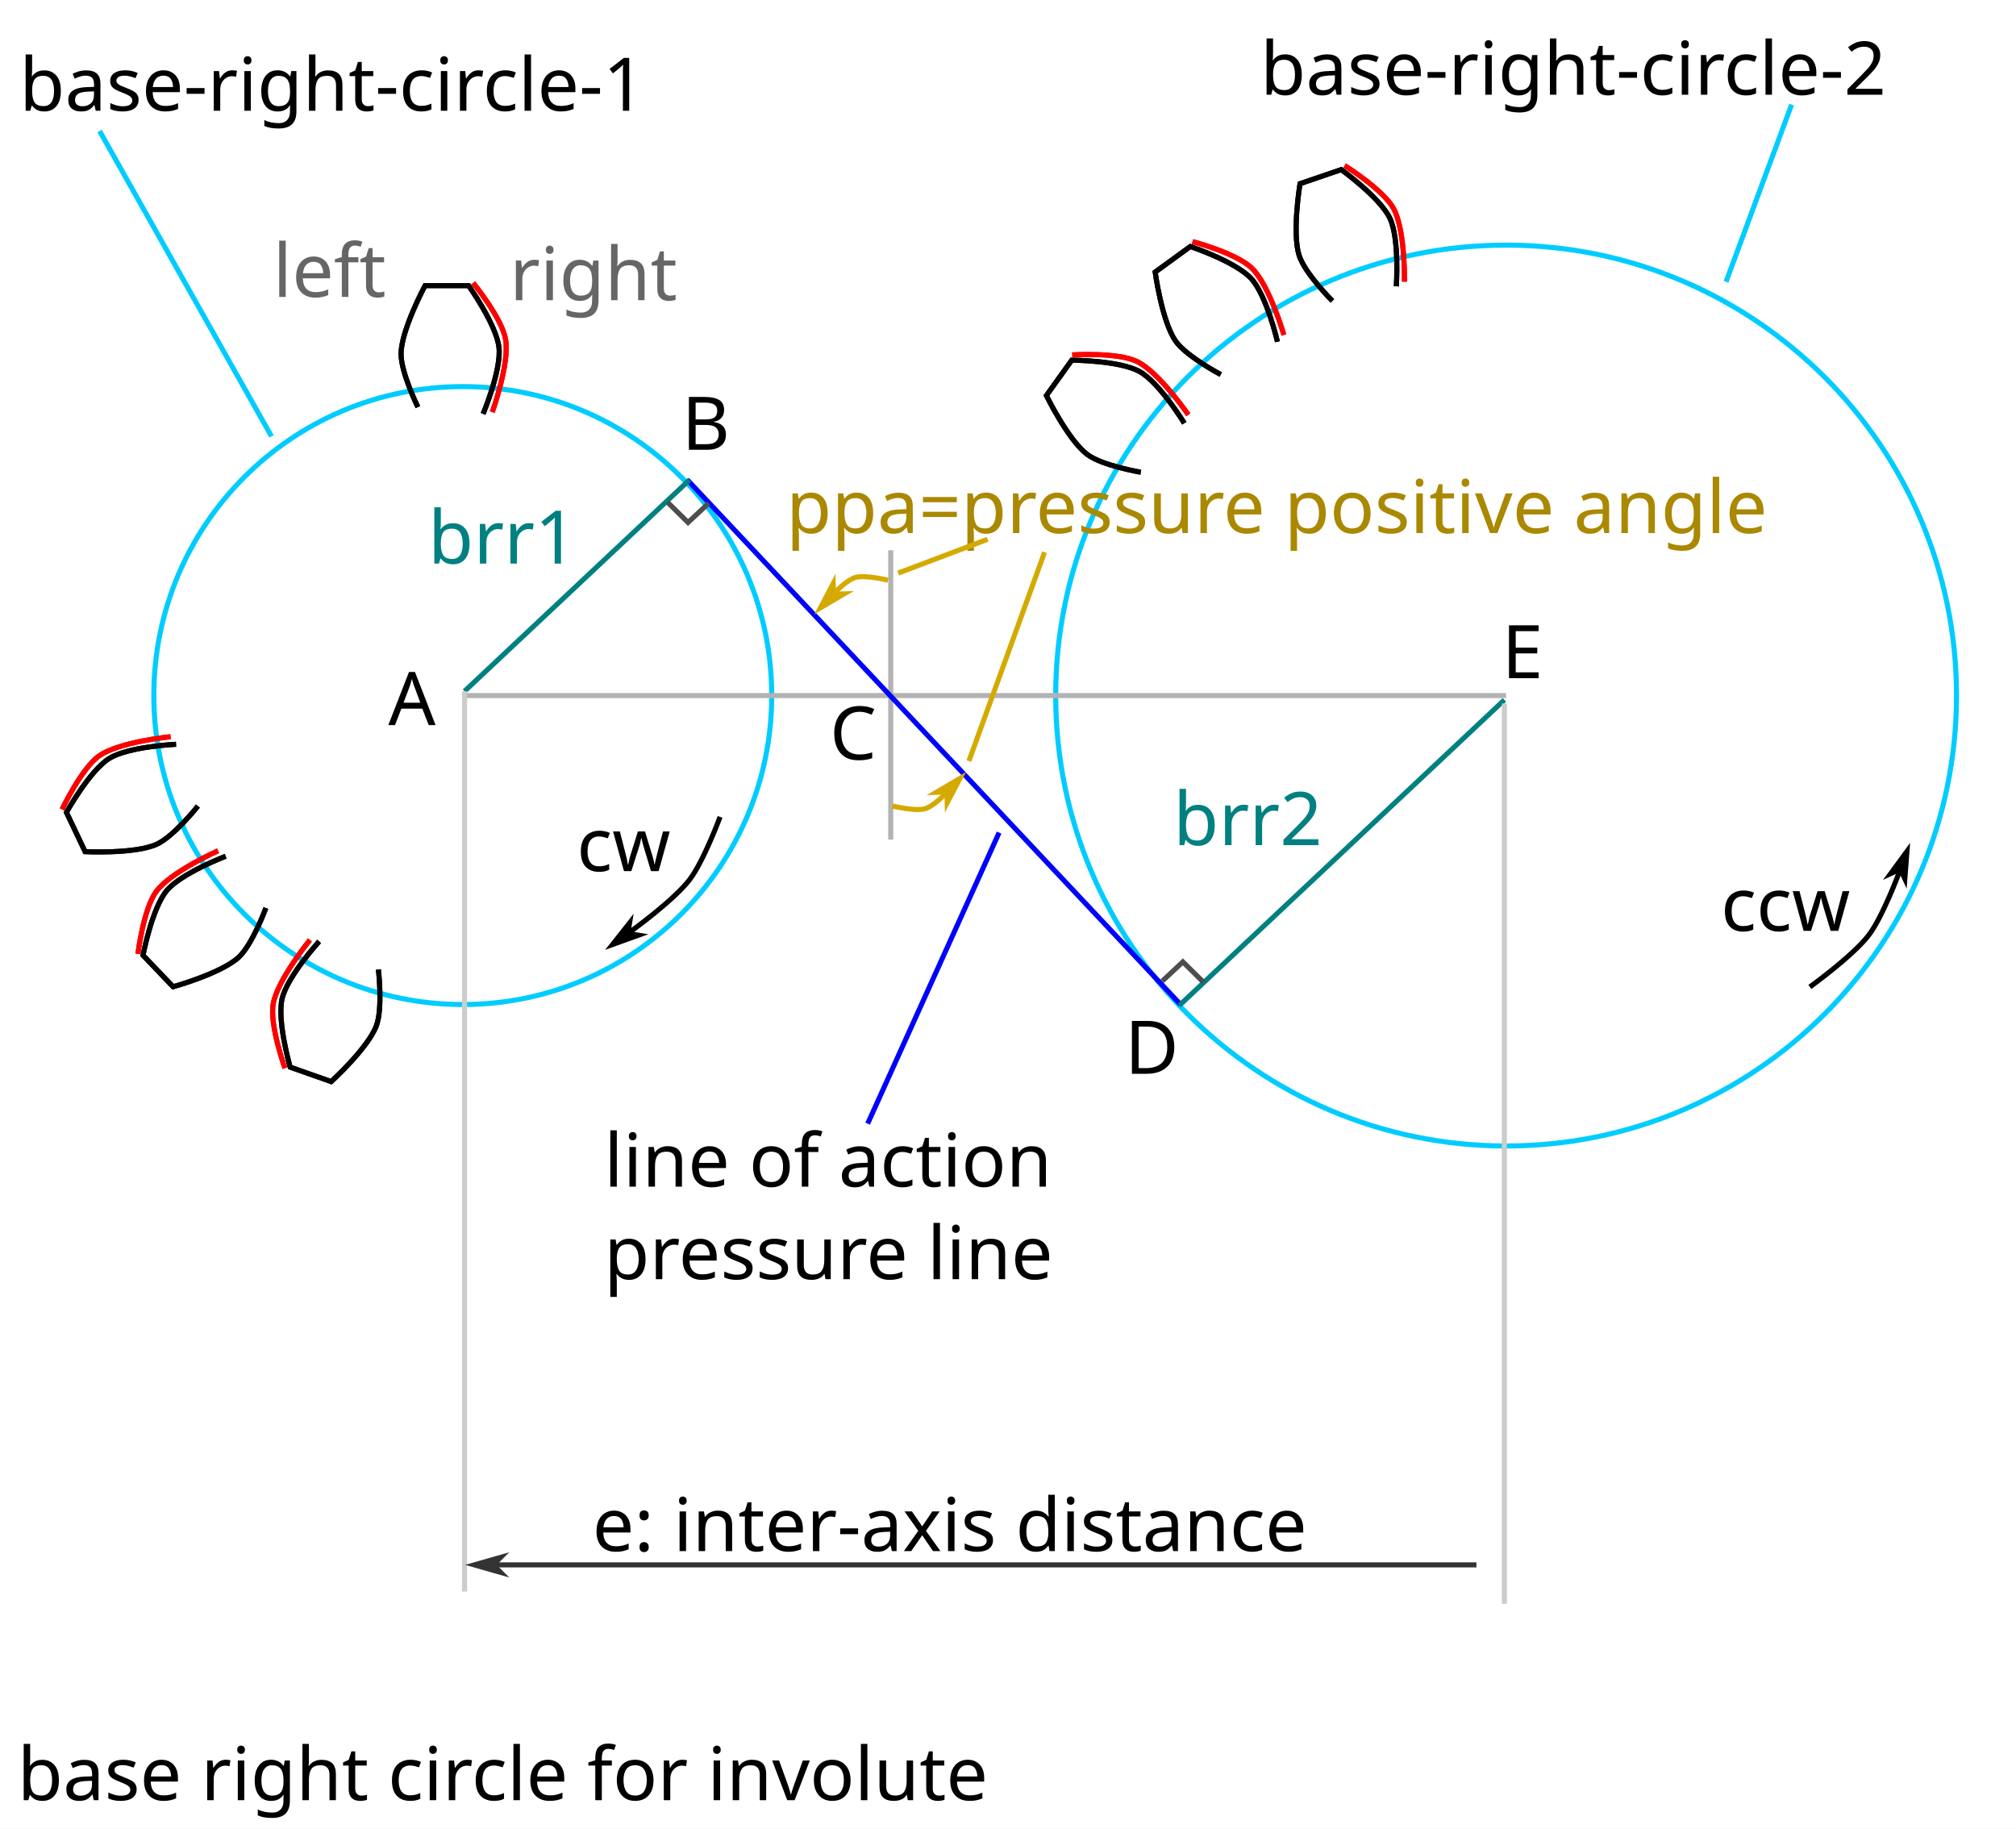
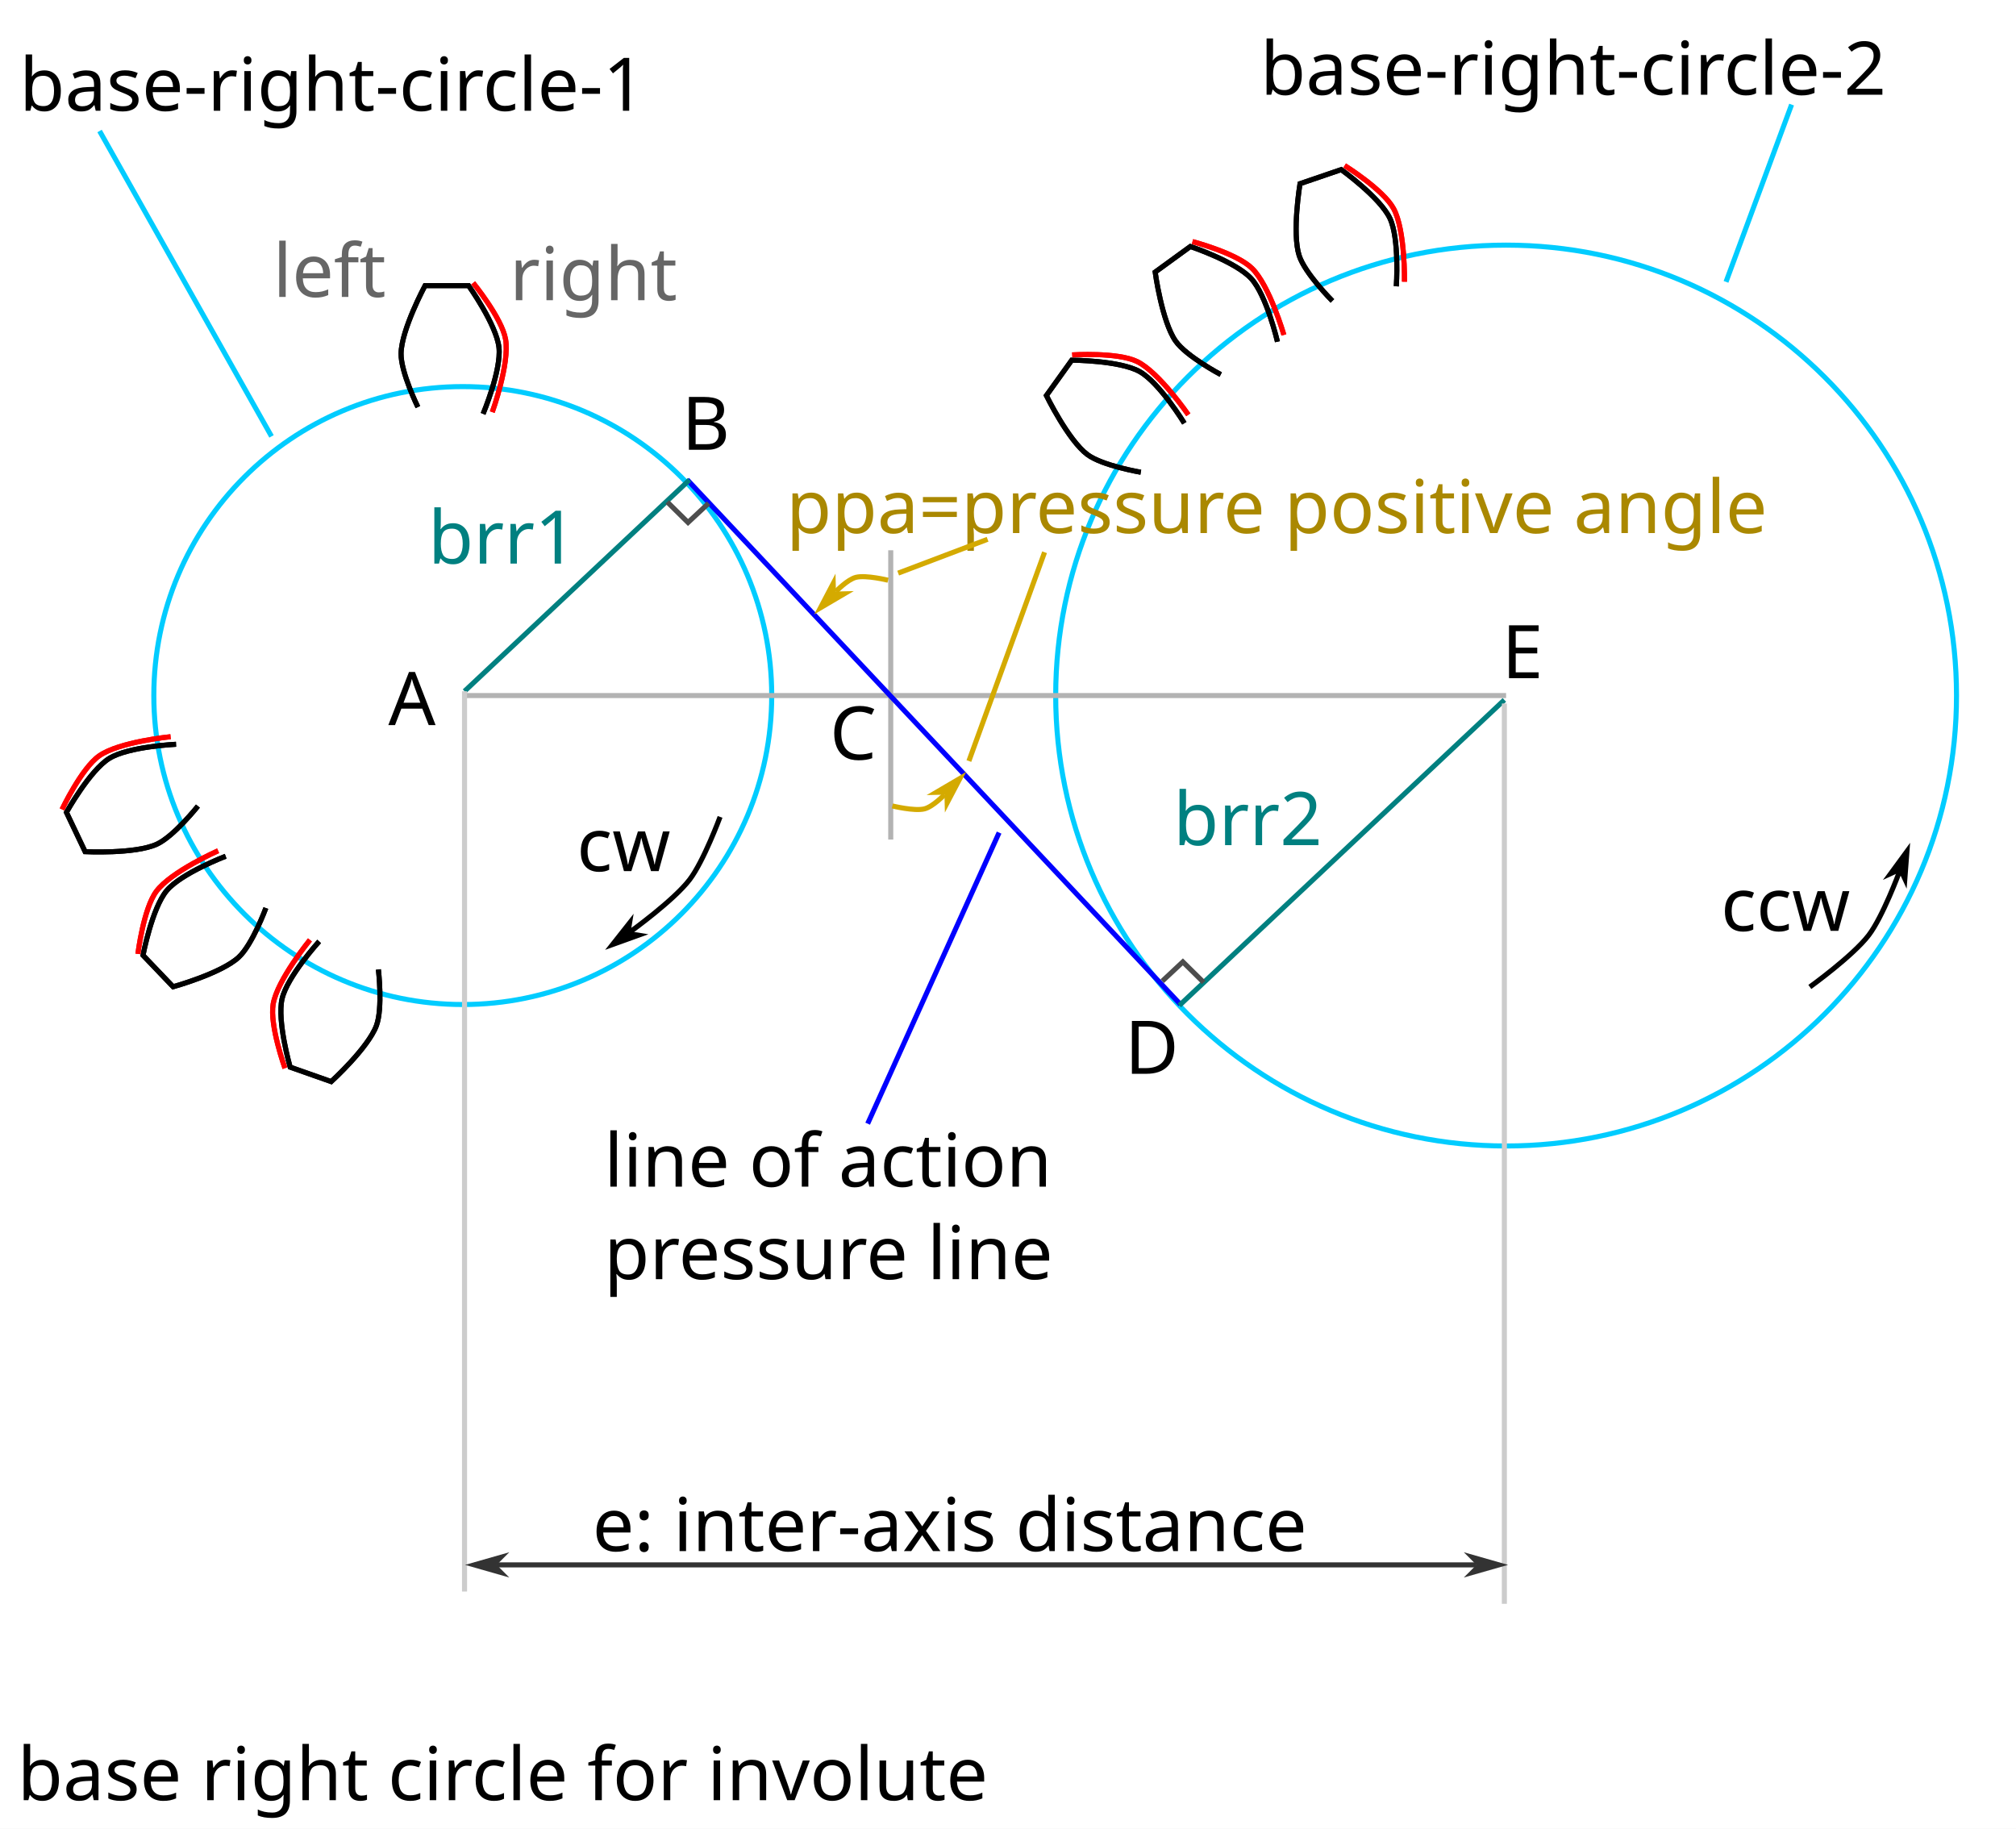
<svg xmlns="http://www.w3.org/2000/svg" width="399.391" height="362.271" viewBox="0 0 105.672 95.851">
  <defs>
    <path id="t" d="M443.356 6678.244h55.902v27.961h-55.902z" />
    <path id="s" d="M427.137 6607.483h63.946v31.856h-63.946z" />
    <path id="q" d="M221.883 6301.655h55.589v20.315h-55.589z" />
    <path id="p" d="M199.199 6379.077h54.369v17.969h-54.369z" />
    <path id="a" d="M166.645 2687.7h41.617v27.514h-41.617z" />
    <path id="b" d="M316.851 2712.102h47.701v20.77h-47.701z" />
    <path id="d" d="M218.91 2713.124H409.4v24.943H218.91z" />
    <path id="e" d="M79.327 2481.229h163.681v22.612H79.327z" />
    <path id="f" d="M79.327 2481.229h192.789v25.134H79.327z" />
    <path id="g" d="M46.666 2703.453h226.105v39.248H46.666z" />
    <path id="i" d="M73.224 2725.996h34.431v43.986H73.224z" />
    <path id="j" d="M133.393 2744.662h55.744v61.344h-55.744z" />
    <path id="k" d="M210.085 2744.655h38.356v35.555h-38.356z" />
    <path id="l" d="M279.073 2746.856h44.978v50.056h-44.978z" />
    <path id="m" d="M385.47 2748.505h21.198v29.764H385.47z" />
    <path id="n" d="M81.064 2843.81h254.209v35.798H81.064z" />
    <path id="o" d="M475.123 2772.067h157.898v48.357H475.123z" />
    <marker id="h" markerHeight="5" markerWidth="8.75" orient="auto-start-reverse" preserveAspectRatio="xMidYMid" refX="0" refY="0" style="overflow:visible" viewBox="0 0 8.75 5">
      <path d="m0 0 5-5-17.5 5L5 5Z" style="fill:context-stroke;fill-rule:evenodd;stroke:none" transform="scale(-.5)" />
    </marker>
    <marker id="c" markerHeight="5" markerWidth="8.75" orient="auto-start-reverse" preserveAspectRatio="xMidYMid" refX="0" refY="0" style="overflow:visible" viewBox="0 0 8.75 5">
      <path d="m0 0 5-5-17.5 5L5 5Z" style="fill:context-stroke;fill-rule:evenodd;stroke:none" transform="scale(-.5)" />
    </marker>
    <marker id="r" markerHeight="5" markerWidth="8.75" orient="auto-start-reverse" preserveAspectRatio="xMidYMid" refX="0" refY="0" style="overflow:visible" viewBox="0 0 8.75 5">
      <path d="m0 0 5-5-17.5 5L5 5Z" style="fill:context-stroke;fill-rule:evenodd;stroke:none" transform="scale(-.5)" />
    </marker>
  </defs>
  <g transform="translate(-17.336 -1677.062)">
    <path d="M17.469 1677.195h105.408v95.586H17.469z" style="fill:#fff;stroke:#fff;stroke-width:.265" />
-     <path d="M64.026 1705.903v15.164" style="fill:none;stroke:#b3b3b3;stroke-width:.265px;stroke-linecap:butt;stroke-linejoin:miter;stroke-opacity:1" />
+     <path d="M64.026 1705.904v15.163" style="fill:none;stroke:#b3b3b3;stroke-width:.265px;stroke-linecap:butt;stroke-linejoin:miter;stroke-opacity:1" />
    <circle cx="41.593" cy="1713.519" r="16.194" style="fill:none;stroke:#0cf;stroke-width:.265" />
    <circle cx="96.281" cy="1713.519" r="23.609" style="fill:#fff;stroke:#0cf;stroke-width:.265" />
    <path d="M41.593 1713.519h54.688" style="fill:none;stroke:#b3b3b3;stroke-width:.265px;stroke-linecap:butt;stroke-linejoin:miter;stroke-opacity:1" />
    <path d="m53.356 1702.204 25.856 27.504" style="fill:none;stroke:#00f;stroke-width:.265px;stroke-linecap:butt;stroke-linejoin:miter;stroke-opacity:1" />
    <path d="m41.685 1713.292 11.795-11.082M96.19 1713.747l-17.04 16.018" style="fill:none;stroke:teal;stroke-width:.265px;stroke-linecap:butt;stroke-linejoin:miter;stroke-opacity:1" />
-     <path d="m78.259 1728.487 1.079-1.009 1.09 1.076M54.48 1703.438l-1.08 1.009-1.088-1.075" style="fill:none;stroke:#4d4d4d;stroke-width:.265px;stroke-linecap:butt;stroke-linejoin:miter;stroke-opacity:1" />
+     <path d="m78.259 1728.487 1.079-1.009 1.09 1.076M54.48 1703.439l-1.08 1.008-1.088-1.075" style="fill:none;stroke:#4d4d4d;stroke-width:.265px;stroke-linecap:butt;stroke-linejoin:miter;stroke-opacity:1" />
    <text xml:space="preserve" style="font-size:14.667px;line-height:1.25;font-family:sans-serif;white-space:pre;shape-inside:url(#a);display:inline;fill:teal" transform="matrix(.26458 0 0 .26458 -4.319 992.058)">
      <tspan x="166.645" y="2700.676">brr1</tspan>
    </text>
    <text xml:space="preserve" style="font-size:14.667px;line-height:1.25;font-family:sans-serif;white-space:pre;shape-inside:url(#b);display:inline;fill:teal" transform="matrix(.26458 0 0 .26458 -5 1000.36)">
      <tspan x="316.852" y="2725.078">brr2</tspan>
    </text>
    <path d="M41.685 1713.291v47.19M96.19 1713.935v47.19" style="fill:none;stroke:#ccc;stroke-width:.265px;stroke-linecap:butt;stroke-linejoin:miter;stroke-opacity:1" />
-     <path d="M43.37 1759.084h51.356" style="fill:none;stroke:#333;stroke-width:.265px;stroke-linecap:butt;stroke-linejoin:miter;stroke-opacity:1;marker-start:url(#c);marker-end:url(#Arrow1L-75)" />
+     <path d="M43.37 1759.084h51.356" style="fill:none;stroke:#333;stroke-width:.265px;stroke-linecap:butt;stroke-linejoin:miter;stroke-opacity:1;marker-start:url(#c);marker-end:url(#c)" />
    <text xml:space="preserve" style="font-size:14.667px;line-height:1.25;font-family:sans-serif;white-space:pre;shape-inside:url(#d);display:inline" transform="matrix(.26458 0 0 .26458 -9.53 1037.09)">
      <tspan x="218.91" y="2726.1">e: inter-axis distance</tspan>
    </text>
    <text xml:space="preserve" style="font-size:14.667px;line-height:1.25;font-family:sans-serif;white-space:pre;shape-inside:url(#e);display:inline" transform="matrix(.26458 0 0 .26458 -2.638 1022.95)">
      <tspan x="79.326" y="2494.205">base-right-circle-1</tspan>
    </text>
    <text xml:space="preserve" style="font-size:14.667px;line-height:1.25;font-family:sans-serif;white-space:pre;shape-inside:url(#f);display:inline" transform="matrix(.26458 0 0 .26458 62.408 1022.11)">
      <tspan x="79.326" y="2494.205">base-right-circle-2</tspan>
    </text>
    <path d="m22.555 1683.928 9.013 16.007M111.246 1682.544l-3.438 9.292" style="fill:none;stroke:#0cf;stroke-width:.265px;stroke-linecap:butt;stroke-linejoin:miter;stroke-opacity:1" />
    <text xml:space="preserve" style="font-size:14.667px;line-height:1.25;font-family:sans-serif;white-space:pre;shape-inside:url(#g);display:inline;fill:#a80" transform="matrix(.26458 0 0 .26458 46.197 986.29)">
      <tspan x="46.666" y="2716.43">ppa=pressure positive angle</tspan>
    </text>
    <path d="M63.886 1707.475s-1.154-.284-1.683-.153c-.448.112-1.05.744-1.05.744" style="fill:none;stroke:#d4aa00;stroke-width:.265px;stroke-linecap:butt;stroke-linejoin:miter;stroke-opacity:1;marker-end:url(#h)" />
-     <path d="m68.122 1716.951 3.967-10.943M64.415 1707.101l4.687-1.773" style="fill:none;stroke:#d4aa00;stroke-width:.265px;stroke-linecap:butt;stroke-linejoin:miter;stroke-opacity:1" />
+     <path d="m68.122 1716.951 3.967-10.943M64.415 1707.102l4.687-1.774" style="fill:none;stroke:#d4aa00;stroke-width:.265px;stroke-linecap:butt;stroke-linejoin:miter;stroke-opacity:1" />
    <text xml:space="preserve" style="font-size:14.667px;line-height:1.25;font-family:sans-serif;white-space:pre;shape-inside:url(#i);display:inline" transform="matrix(.26458 0 0 .26458 18.316 990.389)">
      <tspan x="73.225" y="2738.973">A</tspan>
    </text>
    <text xml:space="preserve" style="font-size:14.667px;line-height:1.25;font-family:sans-serif;white-space:pre;shape-inside:url(#j);display:inline" transform="matrix(.26458 0 0 .26458 17.777 971.02)">
      <tspan x="133.393" y="2757.639">B</tspan>
    </text>
    <text xml:space="preserve" style="font-size:14.667px;line-height:1.25;font-family:sans-serif;white-space:pre;shape-inside:url(#k);display:inline" transform="matrix(.26458 0 0 .26458 5.245 987.261)">
      <tspan x="210.086" y="2757.633">C</tspan>
    </text>
    <text xml:space="preserve" style="font-size:14.667px;line-height:1.25;font-family:sans-serif;white-space:pre;shape-inside:url(#l);display:inline" transform="matrix(.26458 0 0 .26458 2.455 1003.147)">
      <tspan x="279.072" y="2759.832">D</tspan>
    </text>
    <text xml:space="preserve" style="font-size:14.667px;line-height:1.25;font-family:sans-serif;white-space:pre;shape-inside:url(#m);display:inline" transform="matrix(.26458 0 0 .26458 -5.931 981.975)">
      <tspan x="385.471" y="2761.481">E</tspan>
    </text>
    <text xml:space="preserve" style="font-size:14.667px;line-height:1.25;font-family:sans-serif;white-space:pre;shape-inside:url(#n);display:inline" transform="matrix(.26458 0 0 .26458 -3.2 1015.569)">
      <tspan x="81.064" y="2856.787">base right circle for involute</tspan>
    </text>
    <path d="M55.08 1719.879s-.857 2.318-1.595 3.287c-.83 1.09-3.087 2.715-3.087 2.715" style="fill:none;stroke:#000;stroke-width:.265;stroke-linecap:butt;stroke-linejoin:miter;stroke-opacity:1;marker-end:url(#c)" />
    <text xml:space="preserve" style="font-size:14.667px;line-height:1.25;font-family:sans-serif;white-space:pre;shape-inside:url(#o);display:inline" transform="matrix(.26458 0 0 .26458 -76.711 1002.392)">
      <tspan x="475.123" y="2785.043">line of action
</tspan>
      <tspan x="475.123" y="2803.376">pressure line</tspan>
    </text>
    <path d="m62.816 1735.959 6.89-15.257" style="fill:none;stroke:#00f;stroke-width:.265px;stroke-linecap:butt;stroke-linejoin:miter;stroke-opacity:1" />
    <path d="M31.271 1724.657s-.702 1.914-1.425 2.58c-.923.851-3.436 1.545-3.436 1.545l-1.578-1.65s.47-2.467 1.243-3.39c.766-.914 3.09-1.801 3.09-1.801" style="fill:none;stroke:#000;stroke-width:.265px;stroke-linecap:butt;stroke-linejoin:miter;stroke-opacity:1" />
    <path d="M24.564 1727.059s.288-2.363.967-3.277c.77-1.038 3.238-2.128 3.238-2.128" style="fill:none;stroke:red;stroke-width:.265px;stroke-linecap:butt;stroke-linejoin:miter;stroke-opacity:1" />
    <path d="M31.271 1724.657s-.702 1.914-1.425 2.58c-.923.851-3.436 1.545-3.436 1.545l-1.578-1.65s.47-2.467 1.243-3.39c.766-.914 3.09-1.801 3.09-1.801" style="fill:none;stroke:#000;stroke-width:.265px;stroke-linecap:butt;stroke-linejoin:miter;stroke-opacity:1" />
    <path d="M24.564 1727.059s.288-2.363.967-3.277c.77-1.038 3.238-2.128 3.238-2.128" style="fill:none;stroke:red;stroke-width:.265px;stroke-linecap:butt;stroke-linejoin:miter;stroke-opacity:1" />
    <path d="M27.71 1719.313s-1.268 1.597-2.164 2.002c-1.144.518-3.748.387-3.748.387l-.98-2.061s1.222-2.195 2.246-2.828c1.014-.627 3.5-.74 3.5-.74" style="fill:none;stroke:#000;stroke-width:.265px;stroke-linecap:butt;stroke-linejoin:miter;stroke-opacity:1" />
    <path d="M20.587 1719.486s1.016-2.152 1.948-2.807c1.056-.743 3.742-1.002 3.742-1.002" style="fill:none;stroke:red;stroke-width:.265px;stroke-linecap:butt;stroke-linejoin:miter;stroke-opacity:1" />
    <path d="M27.71 1719.313s-1.268 1.597-2.164 2.002c-1.144.518-3.748.387-3.748.387l-.98-2.061s1.222-2.195 2.246-2.828c1.014-.627 3.5-.74 3.5-.74" style="fill:none;stroke:#000;stroke-width:.265px;stroke-linecap:butt;stroke-linejoin:miter;stroke-opacity:1" />
    <path d="M20.587 1719.486s1.016-2.152 1.948-2.807c1.056-.743 3.742-1.002 3.742-1.002" style="fill:none;stroke:red;stroke-width:.265px;stroke-linecap:butt;stroke-linejoin:miter;stroke-opacity:1" />
    <path d="M77.133 1701.814s-2.011-.338-2.799-.926c-1.006-.751-2.15-3.094-2.15-3.094l1.33-1.854s2.512.01 3.561.599c1.04.584 2.34 2.706 2.34 2.706" style="fill:none;stroke:#000;stroke-width:.265px;stroke-linecap:butt;stroke-linejoin:miter;stroke-opacity:1" />
    <path d="M73.538 1695.663s2.375-.151 3.4.348c1.16.565 2.686 2.791 2.686 2.791" style="fill:none;stroke:red;stroke-width:.265px;stroke-linecap:butt;stroke-linejoin:miter;stroke-opacity:1" />
    <path d="M77.133 1701.814s-2.011-.338-2.799-.926c-1.006-.751-2.15-3.094-2.15-3.094l1.33-1.854s2.512.01 3.561.599c1.04.584 2.34 2.706 2.34 2.706" style="fill:none;stroke:#000;stroke-width:.265px;stroke-linecap:butt;stroke-linejoin:miter;stroke-opacity:1" />
    <path d="M73.538 1695.663s2.375-.151 3.4.348c1.16.565 2.686 2.791 2.686 2.791" style="fill:none;stroke:red;stroke-width:.265px;stroke-linecap:butt;stroke-linejoin:miter;stroke-opacity:1" />
-     <path d="M81.323 1696.694s-1.804-.953-2.367-1.758c-.719-1.03-1.07-3.613-1.07-3.613l1.846-1.342s2.382.797 3.193 1.687c.803.881 1.371 3.304 1.371 3.304" style="fill:none;stroke:#000;stroke-width:.265px;stroke-linecap:butt;stroke-linejoin:miter;stroke-opacity:1" />
+     <path d="M81.323 1696.694s-1.804-.952-2.367-1.758c-.719-1.03-1.07-3.613-1.07-3.613l1.846-1.342s2.382.797 3.193 1.687c.803.881 1.371 3.304 1.371 3.304" style="fill:none;stroke:#000;stroke-width:.265px;stroke-linecap:butt;stroke-linejoin:miter;stroke-opacity:1" />
    <path d="M79.842 1689.725s2.302.603 3.117 1.398c.925.901 1.674 3.494 1.674 3.494" style="fill:none;stroke:red;stroke-width:.265px;stroke-linecap:butt;stroke-linejoin:miter;stroke-opacity:1" />
-     <path d="M81.323 1696.694s-1.804-.953-2.367-1.758c-.719-1.03-1.07-3.613-1.07-3.613l1.846-1.342s2.382.797 3.193 1.687c.803.881 1.371 3.304 1.371 3.304" style="fill:none;stroke:#000;stroke-width:.265px;stroke-linecap:butt;stroke-linejoin:miter;stroke-opacity:1" />
+     <path d="M81.323 1696.694s-1.804-.952-2.367-1.758c-.719-1.03-1.07-3.613-1.07-3.613l1.846-1.342s2.382.797 3.193 1.687c.803.881 1.371 3.304 1.371 3.304" style="fill:none;stroke:#000;stroke-width:.265px;stroke-linecap:butt;stroke-linejoin:miter;stroke-opacity:1" />
    <path d="M79.842 1689.725s2.302.603 3.117 1.398c.925.901 1.674 3.494 1.674 3.494" style="fill:none;stroke:red;stroke-width:.265px;stroke-linecap:butt;stroke-linejoin:miter;stroke-opacity:1" />
    <path d="M39.24 1698.399s-.9-1.83-.882-2.813c.023-1.256 1.257-3.552 1.257-3.552h2.283s1.459 2.045 1.592 3.241c.132 1.185-.832 3.48-.832 3.48" style="fill:none;stroke:#000;stroke-width:.265px;stroke-linecap:butt;stroke-linejoin:miter;stroke-opacity:1" />
    <path d="M42.137 1691.89s1.508 1.84 1.701 2.963c.218 1.273-.699 3.81-.699 3.81" style="fill:none;stroke:red;stroke-width:.265px;stroke-linecap:butt;stroke-linejoin:miter;stroke-opacity:1" />
    <path d="M39.24 1698.399s-.9-1.83-.882-2.813c.023-1.256 1.257-3.552 1.257-3.552h2.283s1.459 2.045 1.592 3.241c.132 1.185-.832 3.48-.832 3.48" style="fill:none;stroke:#000;stroke-width:.265px;stroke-linecap:butt;stroke-linejoin:miter;stroke-opacity:1" />
    <path d="M42.137 1691.89s1.508 1.84 1.701 2.963c.218 1.273-.699 3.81-.699 3.81" style="fill:none;stroke:red;stroke-width:.265px;stroke-linecap:butt;stroke-linejoin:miter;stroke-opacity:1" />
    <path d="M37.17 1727.877s.24 2.025-.105 2.946c-.44 1.176-2.368 2.93-2.368 2.93l-2.152-.758s-.695-2.414-.423-3.586c.27-1.162 1.943-3.004 1.943-3.004" style="fill:none;stroke:#000;stroke-width:.265px;stroke-linecap:butt;stroke-linejoin:miter;stroke-opacity:1" />
    <path d="M32.272 1733.05s-.81-2.238-.618-3.36c.218-1.274 1.928-3.362 1.928-3.362" style="fill:none;stroke:red;stroke-width:.265px;stroke-linecap:butt;stroke-linejoin:miter;stroke-opacity:1" />
    <path d="M37.17 1727.877s.24 2.025-.105 2.946c-.44 1.176-2.368 2.93-2.368 2.93l-2.152-.758s-.695-2.414-.423-3.586c.27-1.162 1.943-3.004 1.943-3.004" style="fill:none;stroke:#000;stroke-width:.265px;stroke-linecap:butt;stroke-linejoin:miter;stroke-opacity:1" />
    <path d="M32.272 1733.05s-.81-2.238-.618-3.36c.218-1.274 1.928-3.362 1.928-3.362" style="fill:none;stroke:red;stroke-width:.265px;stroke-linecap:butt;stroke-linejoin:miter;stroke-opacity:1" />
    <path d="M87.176 1692.836s-1.442-1.442-1.742-2.378c-.383-1.196.044-3.768.044-3.768l2.16-.738s2.04 1.465 2.553 2.554c.507 1.08.335 3.562.335 3.562" style="fill:none;stroke:#000;stroke-width:.265px;stroke-linecap:butt;stroke-linejoin:miter;stroke-opacity:1" />
    <path d="M87.818 1685.74s2.022 1.255 2.566 2.256c.618 1.134.569 3.832.569 3.832" style="fill:none;stroke:red;stroke-width:.265px;stroke-linecap:butt;stroke-linejoin:miter;stroke-opacity:1" />
    <path d="M87.176 1692.836s-1.442-1.442-1.742-2.378c-.383-1.196.044-3.768.044-3.768l2.16-.738s2.04 1.465 2.553 2.554c.507 1.08.335 3.562.335 3.562" style="fill:none;stroke:#000;stroke-width:.265px;stroke-linecap:butt;stroke-linejoin:miter;stroke-opacity:1" />
    <path d="M87.818 1685.74s2.022 1.255 2.566 2.256c.618 1.134.569 3.832.569 3.832" style="fill:none;stroke:red;stroke-width:.265px;stroke-linecap:butt;stroke-linejoin:miter;stroke-opacity:1" />
    <text xml:space="preserve" style="font-style:normal;font-variant:normal;font-weight:400;font-stretch:normal;font-size:14.667px;line-height:1.25;font-family:sans-serif;-inkscape-font-specification:sans-serif;white-space:pre;shape-inside:url(#p);display:inline;fill:#666" transform="matrix(.26458 0 0 .26458 -21.063 1.416)">
      <tspan x="199.199" y="6392.055">left</tspan>
    </text>
    <text xml:space="preserve" style="font-size:14.667px;line-height:1.25;font-family:sans-serif;white-space:pre;shape-inside:url(#q);display:inline;fill:#666" transform="matrix(.26458 0 0 .26458 -14.66 22.072)">
      <tspan x="221.883" y="6314.633">right</tspan>
    </text>
    <path d="M64.109 1719.305s1.153.284 1.682.153c.448-.112 1.051-.744 1.051-.744" style="fill:none;stroke:#d4aa00;stroke-width:.265px;stroke-linecap:butt;stroke-linejoin:miter;stroke-opacity:1;marker-end:url(#r)" />
    <path d="M116.884 1722.79s-.857 2.318-1.594 3.287c-.83 1.09-3.088 2.715-3.088 2.715" style="fill:none;stroke:#000;stroke-width:.265;stroke-linecap:butt;stroke-linejoin:miter;stroke-opacity:1;marker-start:url(#h)" />
    <text xml:space="preserve" style="font-size:14.667px;line-height:1.25;font-family:sans-serif;white-space:pre;shape-inside:url(#s);display:inline" transform="matrix(.26458 0 0 .26458 -65.445 -28.917)">
      <tspan x="427.137" y="6620.459">cw</tspan>
    </text>
    <text xml:space="preserve" style="font-size:14.667px;line-height:1.25;font-family:sans-serif;white-space:pre;shape-inside:url(#t);display:inline" transform="matrix(.26458 0 0 .26458 -9.766 -44.507)">
      <tspan x="443.355" y="6691.221">ccw</tspan>
    </text>
  </g>
</svg>
